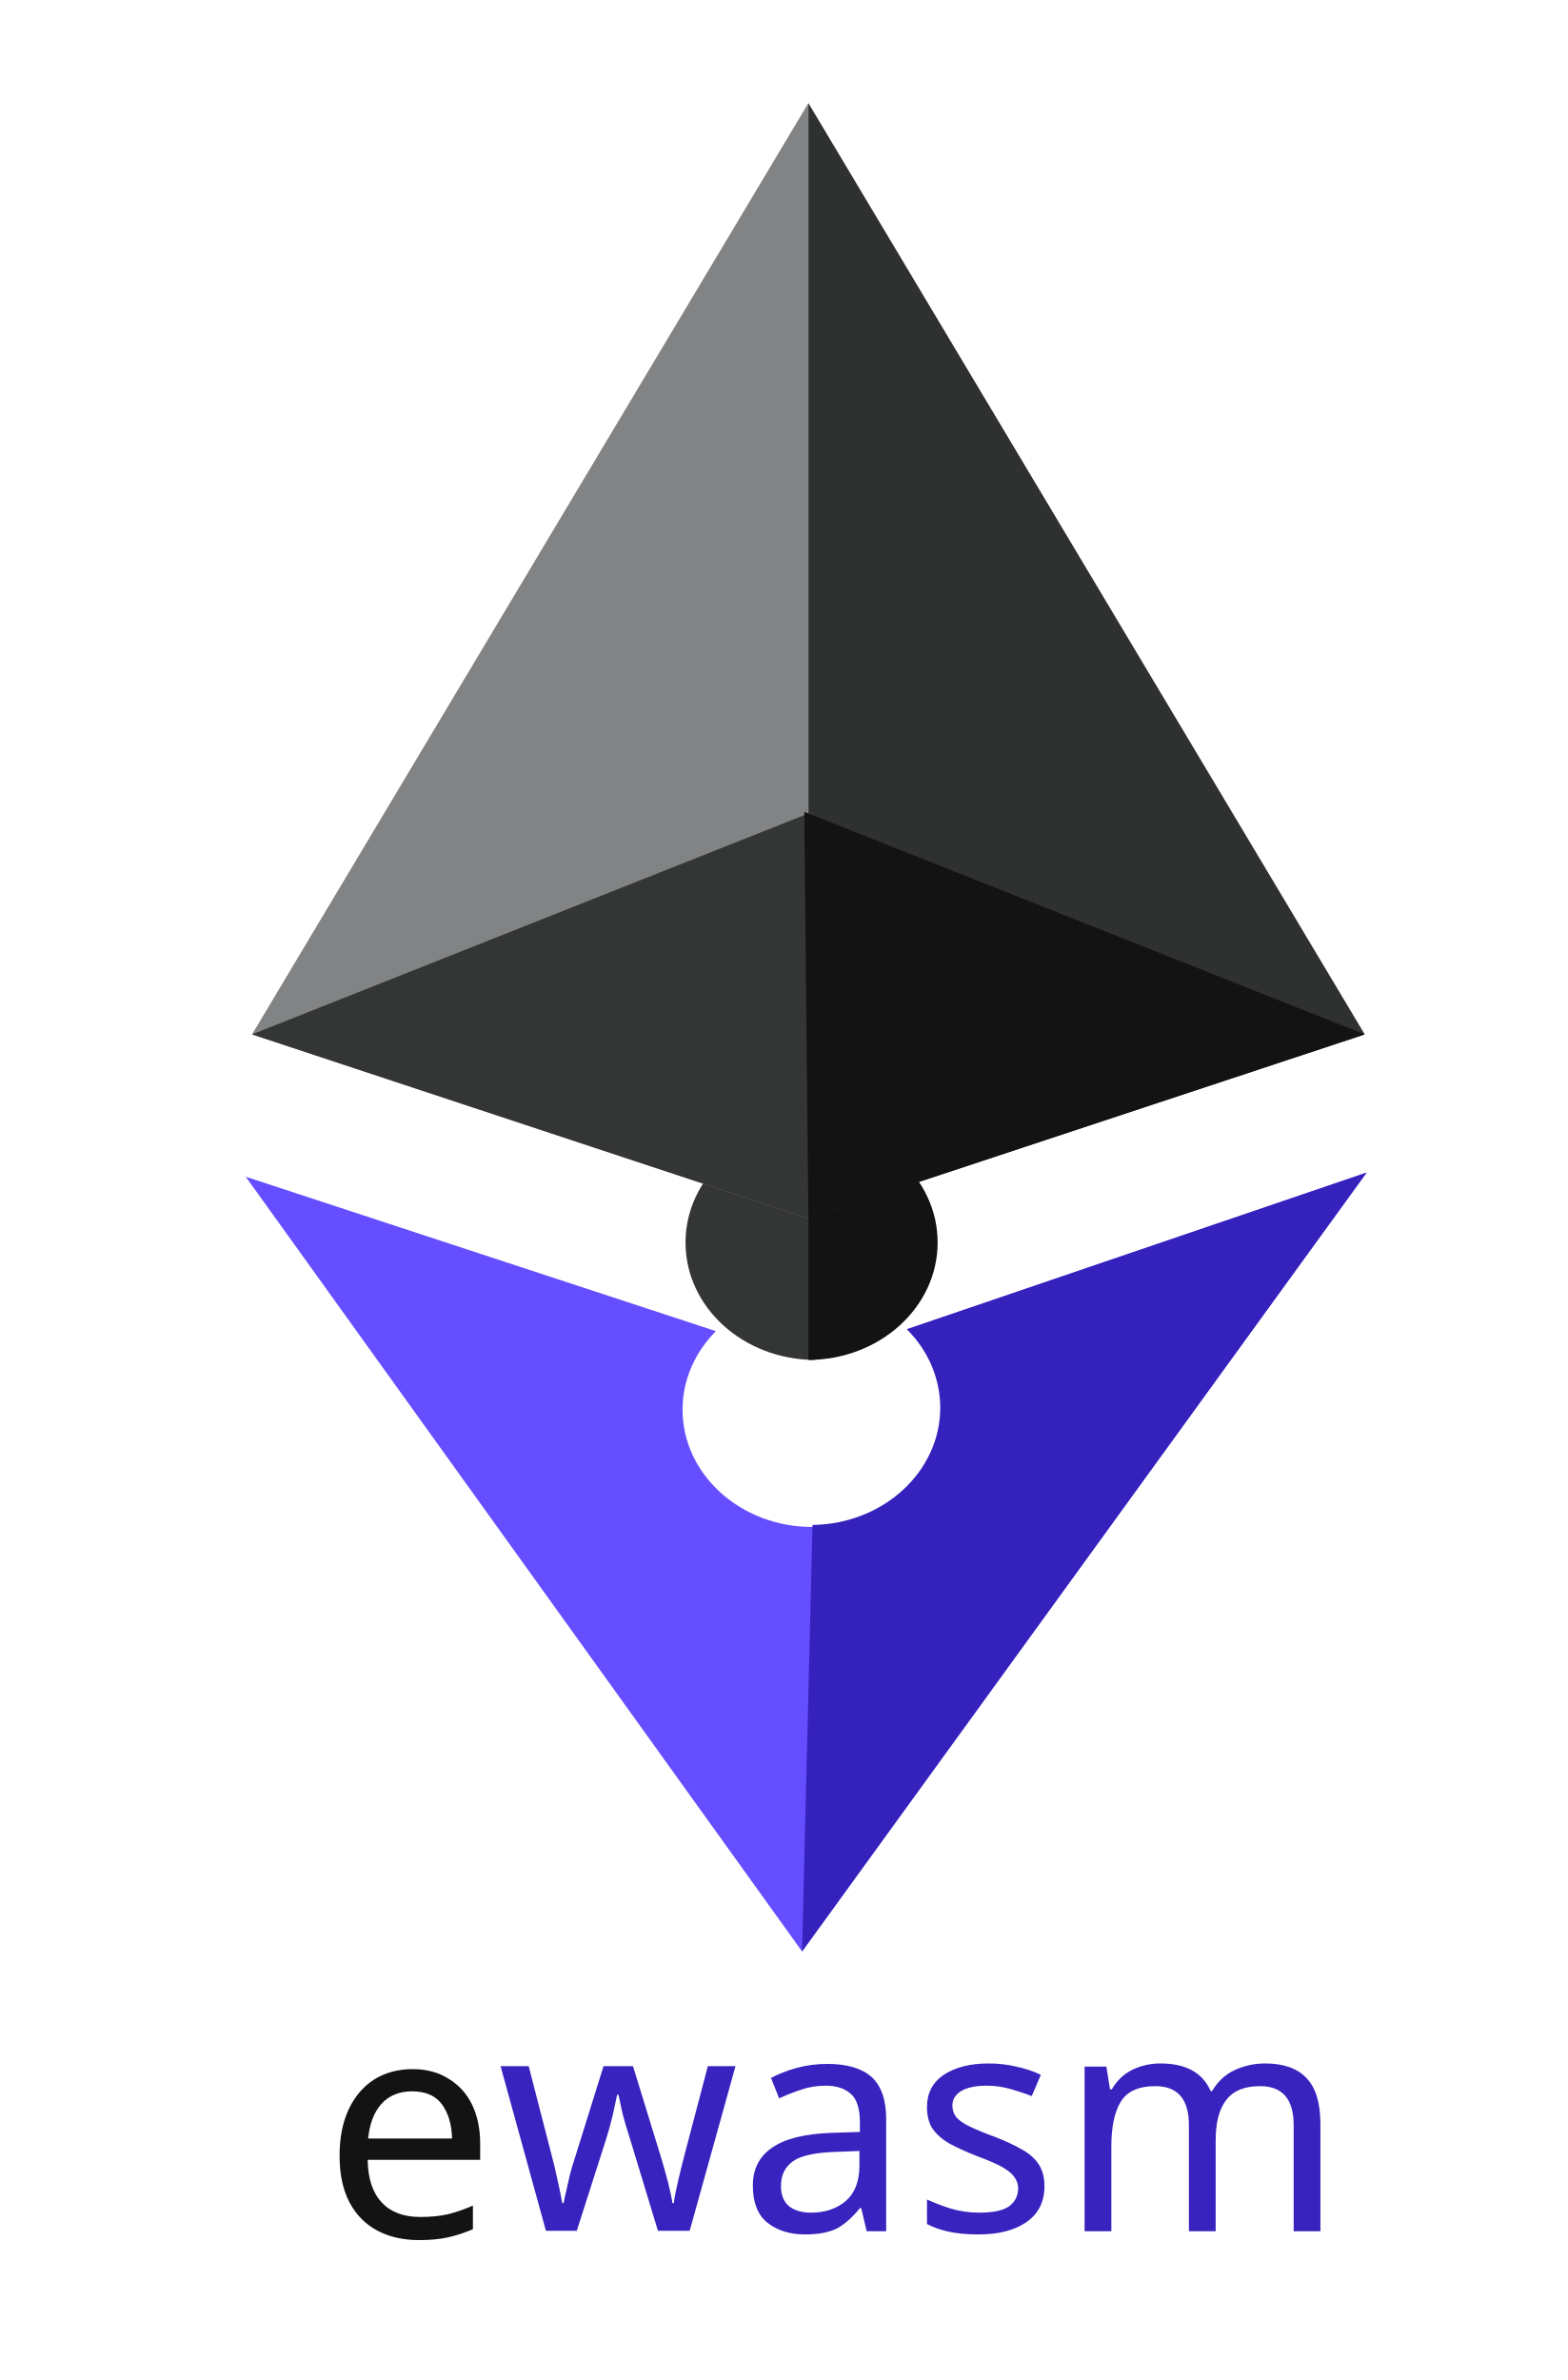
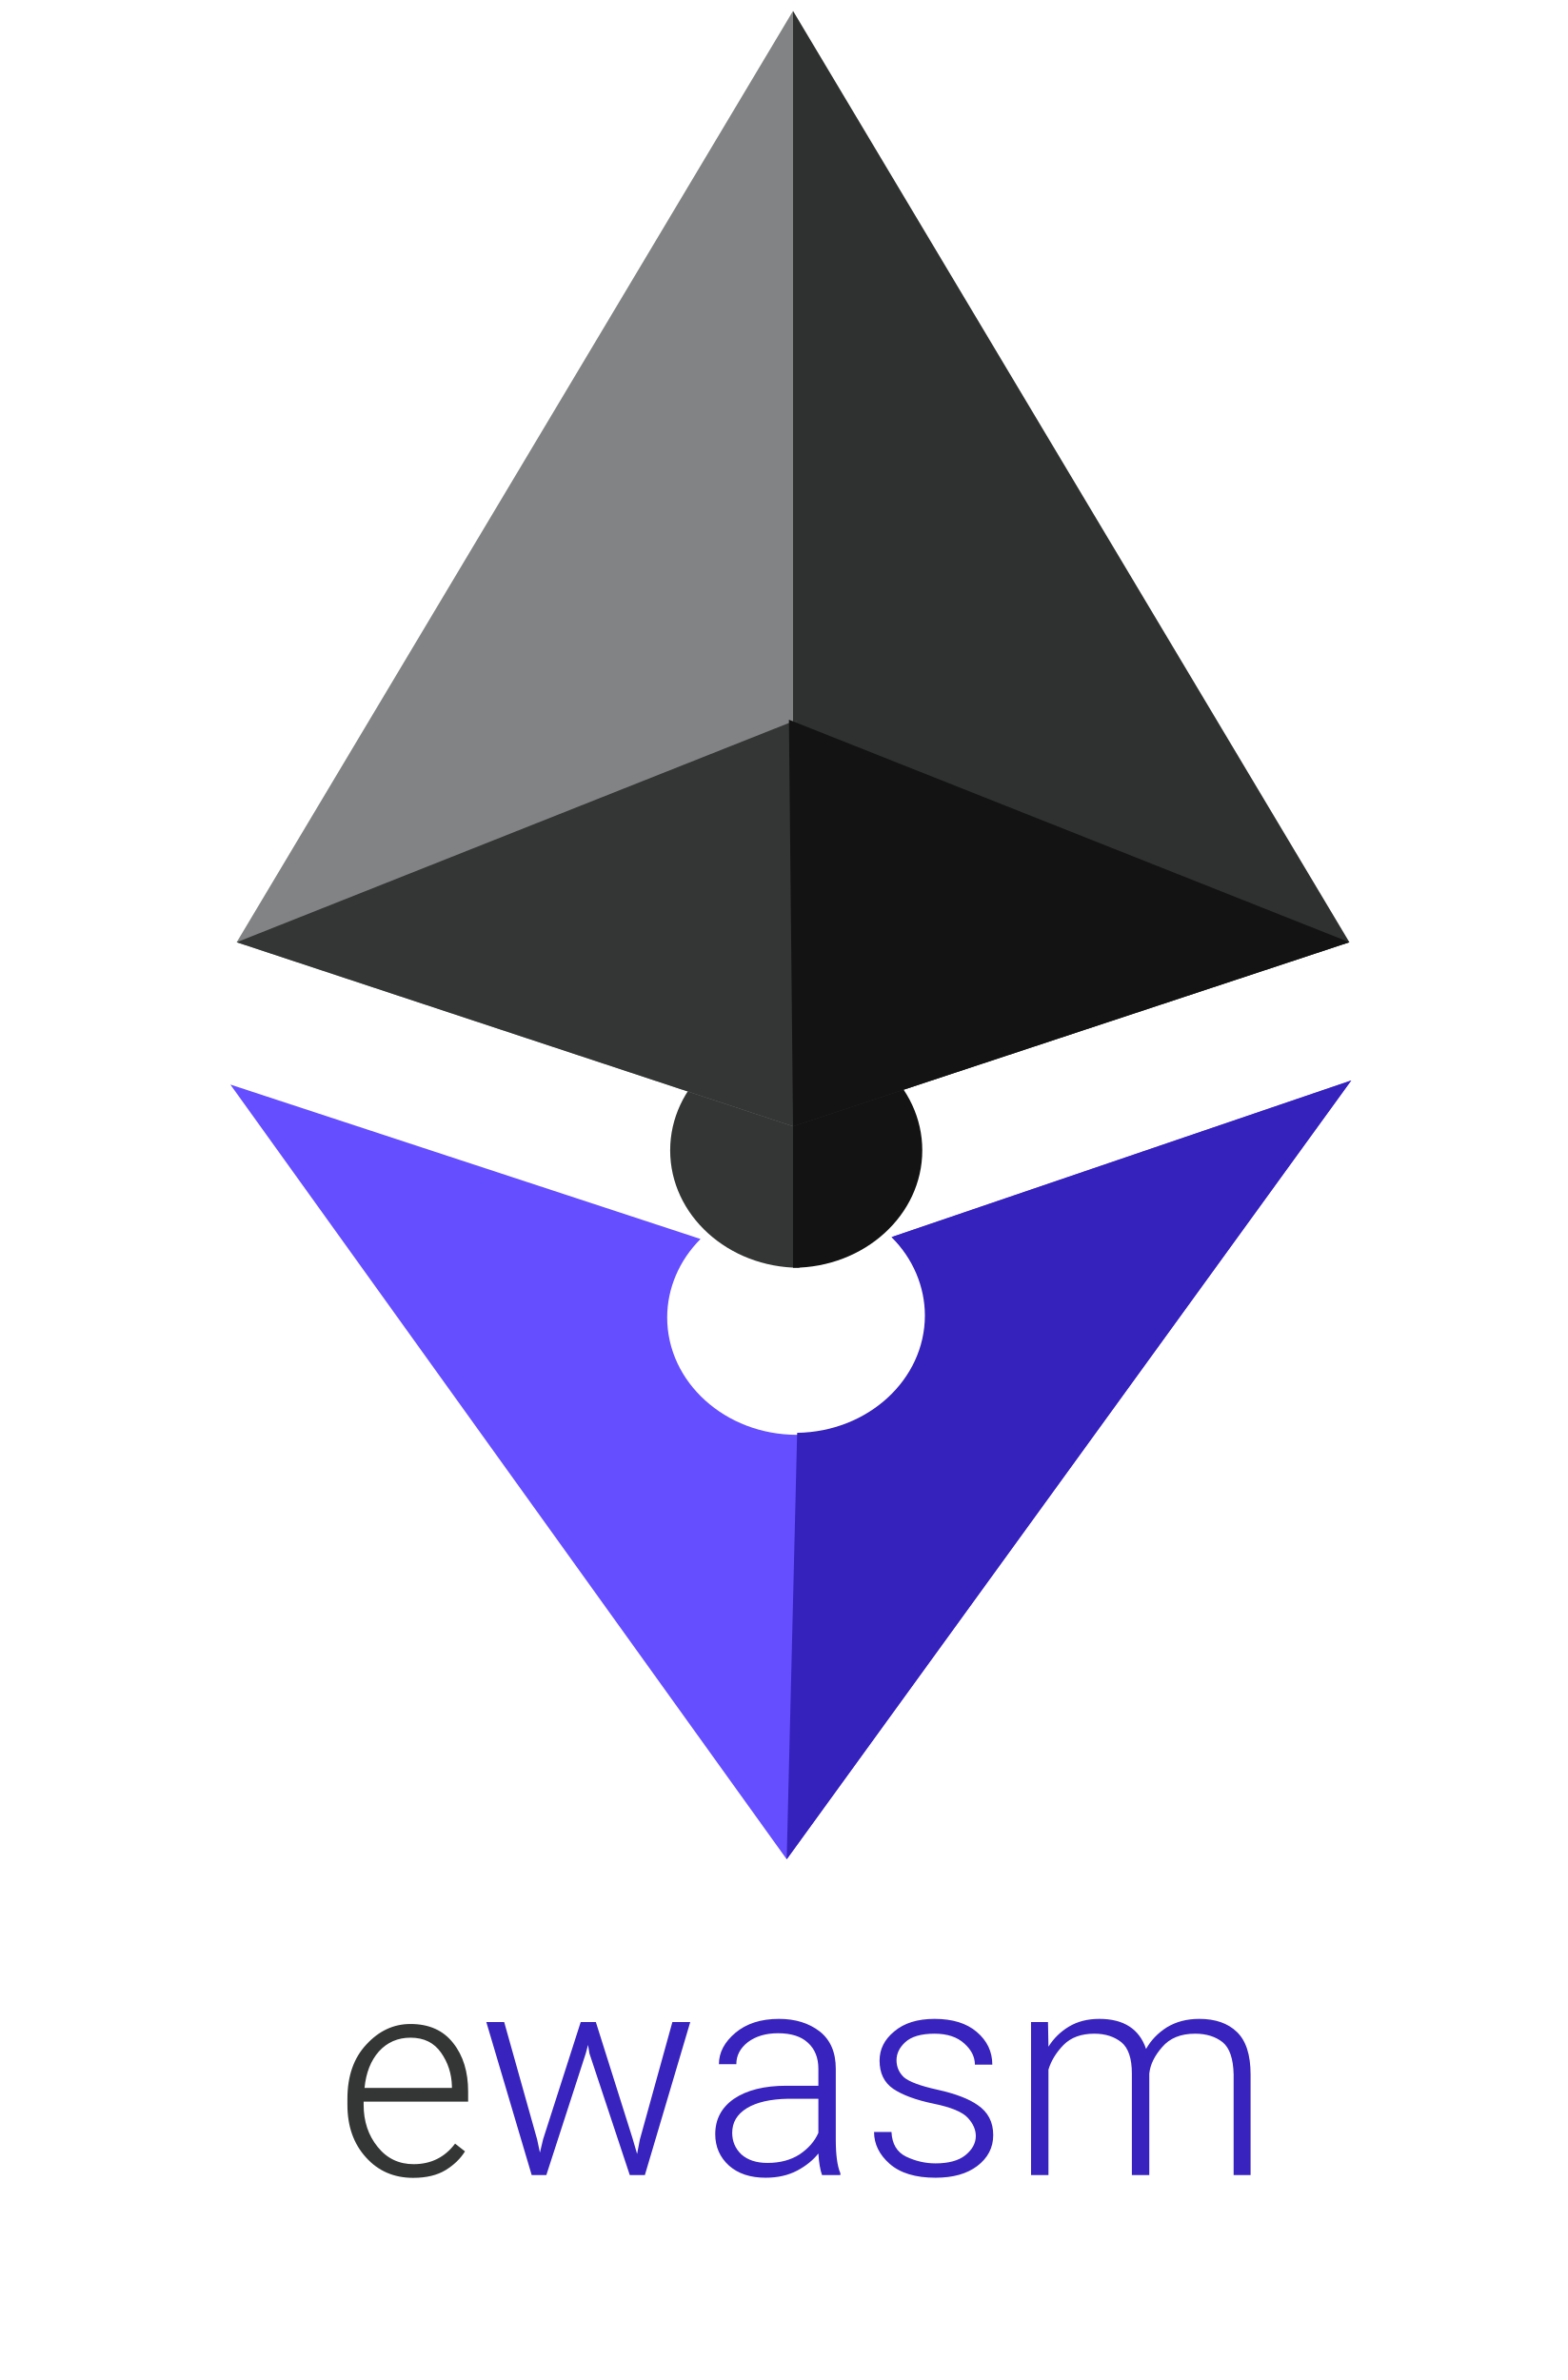
<svg xmlns="http://www.w3.org/2000/svg" width="54mm" height="82mm" viewBox="0 0 54 82" version="1.1" id="svg8">
  <defs id="defs2" />
  <g id="layer1" transform="translate(0,-215)">
-     <rect style="opacity:0;fill:#fffbfb;fill-opacity:1;stroke:none;stroke-width:0.261;stroke-opacity:0.941" id="rect868" width="53.657" height="81.907" x="1.393922e-08" y="214.926" />
-     <path id="path4621" d="m 28.071,253.764 v 8.091 a 4.472,4.046 0 0 1 -4.453,-4.045 4.472,4.046 0 0 1 4.453,-4.046 z" style="opacity:1;fill:#343535;fill-opacity:1;stroke:none;stroke-width:0.265;stroke-opacity:0.941" />
-     <path style="fill:#828384;fill-opacity:1;fill-rule:evenodd;stroke:none;stroke-width:0.265px;stroke-linecap:butt;stroke-linejoin:miter;stroke-opacity:0.941" d="M 27.851,218.551 8.683,250.639 27.851,256.982 Z" id="path4583" />
-     <path id="path4623" d="m 47.084,255.4 -15.838,5.397 a 4.472,4.046 0 0 1 1.214,2.767 4.472,4.046 0 0 1 -4.472,4.046 4.472,4.046 0 0 1 -4.473,-4.046 4.472,4.046 0 0 1 1.149,-2.701 L 8.465,255.542 27.633,282.234 Z" style="opacity:1;fill:#654eff;fill-opacity:1;fill-rule:evenodd;stroke:none;stroke-width:0.265px;stroke-linecap:butt;stroke-linejoin:miter;stroke-opacity:1" />
-     <path style="fill:#3521bb;fill-opacity:1;fill-rule:evenodd;stroke:none;stroke-width:0.265px;stroke-linecap:butt;stroke-linejoin:miter;stroke-opacity:1" d="m 47.084,255.4 -19.451,26.835 v 0 l 0.36,-14.694 c 2.441,-0.035 4.4,-1.835 4.401,-4.043 -0.002,-0.998 -0.411,-1.96 -1.148,-2.701 z" id="path4585" />
-     <path style="opacity:1;fill:#131313;fill-opacity:1;stroke:none;stroke-width:0.265;stroke-opacity:0.941" d="m 27.851,253.764 v 8.091 a 4.472,4.046 0 0 0 4.453,-4.045 4.472,4.046 0 0 0 -4.453,-4.046 z" id="ellipse4601" />
-     <path id="path4608" d="m 27.851,218.551 19.168,32.088 -19.168,6.342 z" style="fill:#2f3030;fill-opacity:1;fill-rule:evenodd;stroke:none;stroke-width:0.265px;stroke-linecap:butt;stroke-linejoin:miter;stroke-opacity:0.941" />
-     <path style="fill:#343535;fill-opacity:1;fill-rule:evenodd;stroke:none;stroke-width:0.265px;stroke-linecap:butt;stroke-linejoin:miter;stroke-opacity:1" d="m 8.683,250.639 19.168,6.342 0.142,-14.009 z" id="path4612" />
-     <path id="path4614" d="M 47.019,250.639 27.851,256.982 27.71,242.972 Z" style="fill:#131313;fill-opacity:1;fill-rule:evenodd;stroke:none;stroke-width:0.265px;stroke-linecap:butt;stroke-linejoin:miter;stroke-opacity:1" />
-     <text xml:space="preserve" style="font-style:normal;font-weight:normal;font-size:10.583px;line-height:125%;font-family:sans-serif;letter-spacing:0px;word-spacing:0px;fill:#131313;fill-opacity:1;stroke:none;stroke-width:0.265px;stroke-linecap:butt;stroke-linejoin:miter;stroke-opacity:1" x="11.12" y="292.07" id="text4636">
-       <tspan id="tspan4634" x="11.12" y="292.07" style="fill:#131313;fill-opacity:1;stroke-width:0.265px">e</tspan>
+     <rect style="opacity:0;fill:#fffbfb;fill-opacity:1;stroke:none;stroke-width:0.252;stroke-opacity:0.941" id="rect868" width="54" height="76" x="1.393922e-08" y="214.815" />
+     <path id="path4621" d="m 27.542,250.589 v 8.091 a 4.472,4.046 0 0 1 -4.453,-4.045 4.472,4.046 0 0 1 4.453,-4.046 z" style="opacity:1;fill:#343535;fill-opacity:1;stroke:none;stroke-width:0.265;stroke-opacity:0.941" />
+     <path style="fill:#828384;fill-opacity:1;fill-rule:evenodd;stroke:none;stroke-width:0.265px;stroke-linecap:butt;stroke-linejoin:miter;stroke-opacity:0.941" d="m 27.322,215.376 -19.168,32.088 19.168,6.342 z" id="path4583" />
+     <path id="path4623" d="m 46.555,252.225 -15.838,5.397 a 4.472,4.046 0 0 1 1.214,2.767 4.472,4.046 0 0 1 -4.472,4.046 4.472,4.046 0 0 1 -4.473,-4.046 4.472,4.046 0 0 1 1.149,-2.701 l -16.199,-5.321 19.168,26.693 z" style="opacity:1;fill:#654eff;fill-opacity:1;fill-rule:evenodd;stroke:none;stroke-width:0.265px;stroke-linecap:butt;stroke-linejoin:miter;stroke-opacity:1" />
+     <path style="fill:#3521bb;fill-opacity:1;fill-rule:evenodd;stroke:none;stroke-width:0.265px;stroke-linecap:butt;stroke-linejoin:miter;stroke-opacity:1" d="m 46.555,252.225 -19.451,26.835 v 0 l 0.36,-14.694 c 2.441,-0.035 4.4,-1.835 4.401,-4.043 -0.002,-0.998 -0.411,-1.96 -1.148,-2.701 z" id="path4585" />
+     <path style="opacity:1;fill:#131313;fill-opacity:1;stroke:none;stroke-width:0.265;stroke-opacity:0.941" d="m 27.322,250.589 v 8.091 a 4.472,4.046 0 0 0 4.453,-4.045 4.472,4.046 0 0 0 -4.453,-4.046 z" id="ellipse4601" />
+     <path id="path4608" d="m 27.322,215.376 19.168,32.088 -19.168,6.342 z" style="fill:#2f3030;fill-opacity:1;fill-rule:evenodd;stroke:none;stroke-width:0.265px;stroke-linecap:butt;stroke-linejoin:miter;stroke-opacity:0.941" />
+     <path style="fill:#343535;fill-opacity:1;fill-rule:evenodd;stroke:none;stroke-width:0.265px;stroke-linecap:butt;stroke-linejoin:miter;stroke-opacity:1" d="m 8.154,247.464 19.168,6.342 0.142,-14.009 z" id="path4612" />
+     <path id="path4614" d="m 46.49,247.464 -19.168,6.342 -0.142,-14.009 z" style="fill:#131313;fill-opacity:1;fill-rule:evenodd;stroke:none;stroke-width:0.265px;stroke-linecap:butt;stroke-linejoin:miter;stroke-opacity:1" />
+     <text id="text4640" y="293.018" x="16.267" style="font-style:normal;font-variant:normal;font-weight:300;font-stretch:normal;font-size:10.097px;line-height:125%;font-family:Roboto;-inkscape-font-specification:'Roboto, Light';font-variant-ligatures:normal;font-variant-caps:normal;font-variant-numeric:normal;font-feature-settings:normal;text-align:start;letter-spacing:0px;word-spacing:0px;writing-mode:lr-tb;text-anchor:start;fill:#3823bf;fill-opacity:1;stroke:none;stroke-width:0.252px;stroke-linecap:butt;stroke-linejoin:miter;stroke-opacity:1" xml:space="preserve" transform="scale(1.010627,0.9894844)">
+       <tspan style="font-style:normal;font-variant:normal;font-weight:300;font-stretch:normal;font-size:10.097px;font-family:Roboto;-inkscape-font-specification:'Roboto, Light';font-variant-ligatures:normal;font-variant-caps:normal;font-variant-numeric:normal;font-feature-settings:normal;text-align:start;writing-mode:lr-tb;text-anchor:start;fill:#3823bf;fill-opacity:1;stroke-width:0.252px" y="293.018" x="16.267" id="tspan4638">wasm</tspan>
    </text>
-     <text id="text4640" y="291.876" x="17.138" style="font-style:normal;font-weight:normal;font-size:10.583px;line-height:125%;font-family:sans-serif;letter-spacing:0px;word-spacing:0px;fill:#3823bf;fill-opacity:1;stroke:none;stroke-width:0.265px;stroke-linecap:butt;stroke-linejoin:miter;stroke-opacity:1" xml:space="preserve">
-       <tspan style="fill:#3823bf;fill-opacity:1;stroke-width:0.265px" y="291.876" x="17.138" id="tspan4638">wasm</tspan>
+     <text transform="scale(0.9932385,1.006808)" xml:space="preserve" style="font-style:normal;font-variant:normal;font-weight:300;font-stretch:normal;font-size:9.621px;line-height:125%;font-family:Roboto;-inkscape-font-specification:'Roboto, Light';font-variant-ligatures:normal;font-variant-caps:normal;font-variant-numeric:normal;font-feature-settings:normal;text-align:start;letter-spacing:0px;word-spacing:0px;writing-mode:lr-tb;text-anchor:start;fill:#343535;fill-opacity:1;stroke:none;stroke-width:0.241px;stroke-linecap:butt;stroke-linejoin:miter;stroke-opacity:1" x="11.628" y="287.979" id="text906">
+       <tspan id="tspan904" x="11.628" y="287.979" style="font-style:normal;font-variant:normal;font-weight:300;font-stretch:normal;font-size:9.621px;font-family:Roboto;-inkscape-font-specification:'Roboto, Light';font-variant-ligatures:normal;font-variant-caps:normal;font-variant-numeric:normal;font-feature-settings:normal;text-align:start;writing-mode:lr-tb;text-anchor:start;fill:#343535;fill-opacity:1;stroke-width:0.241px">e</tspan>
    </text>
  </g>
</svg>
